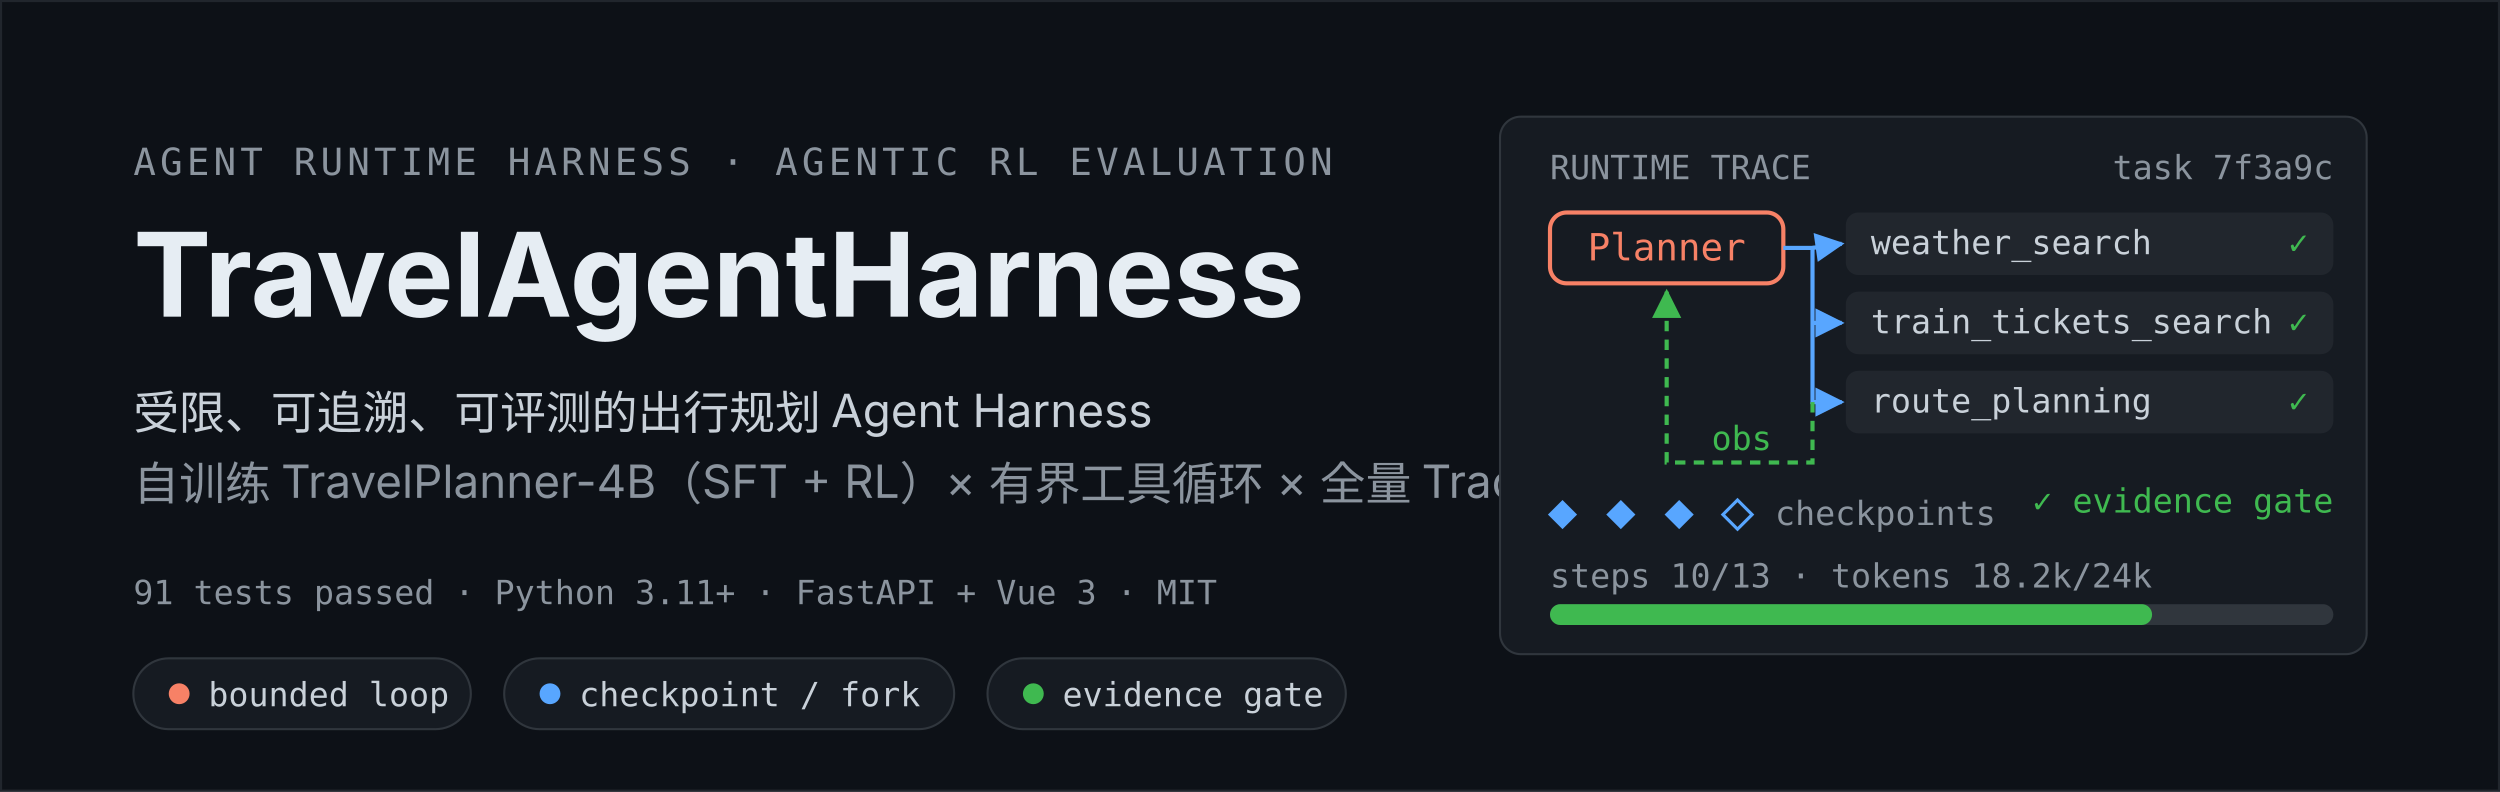
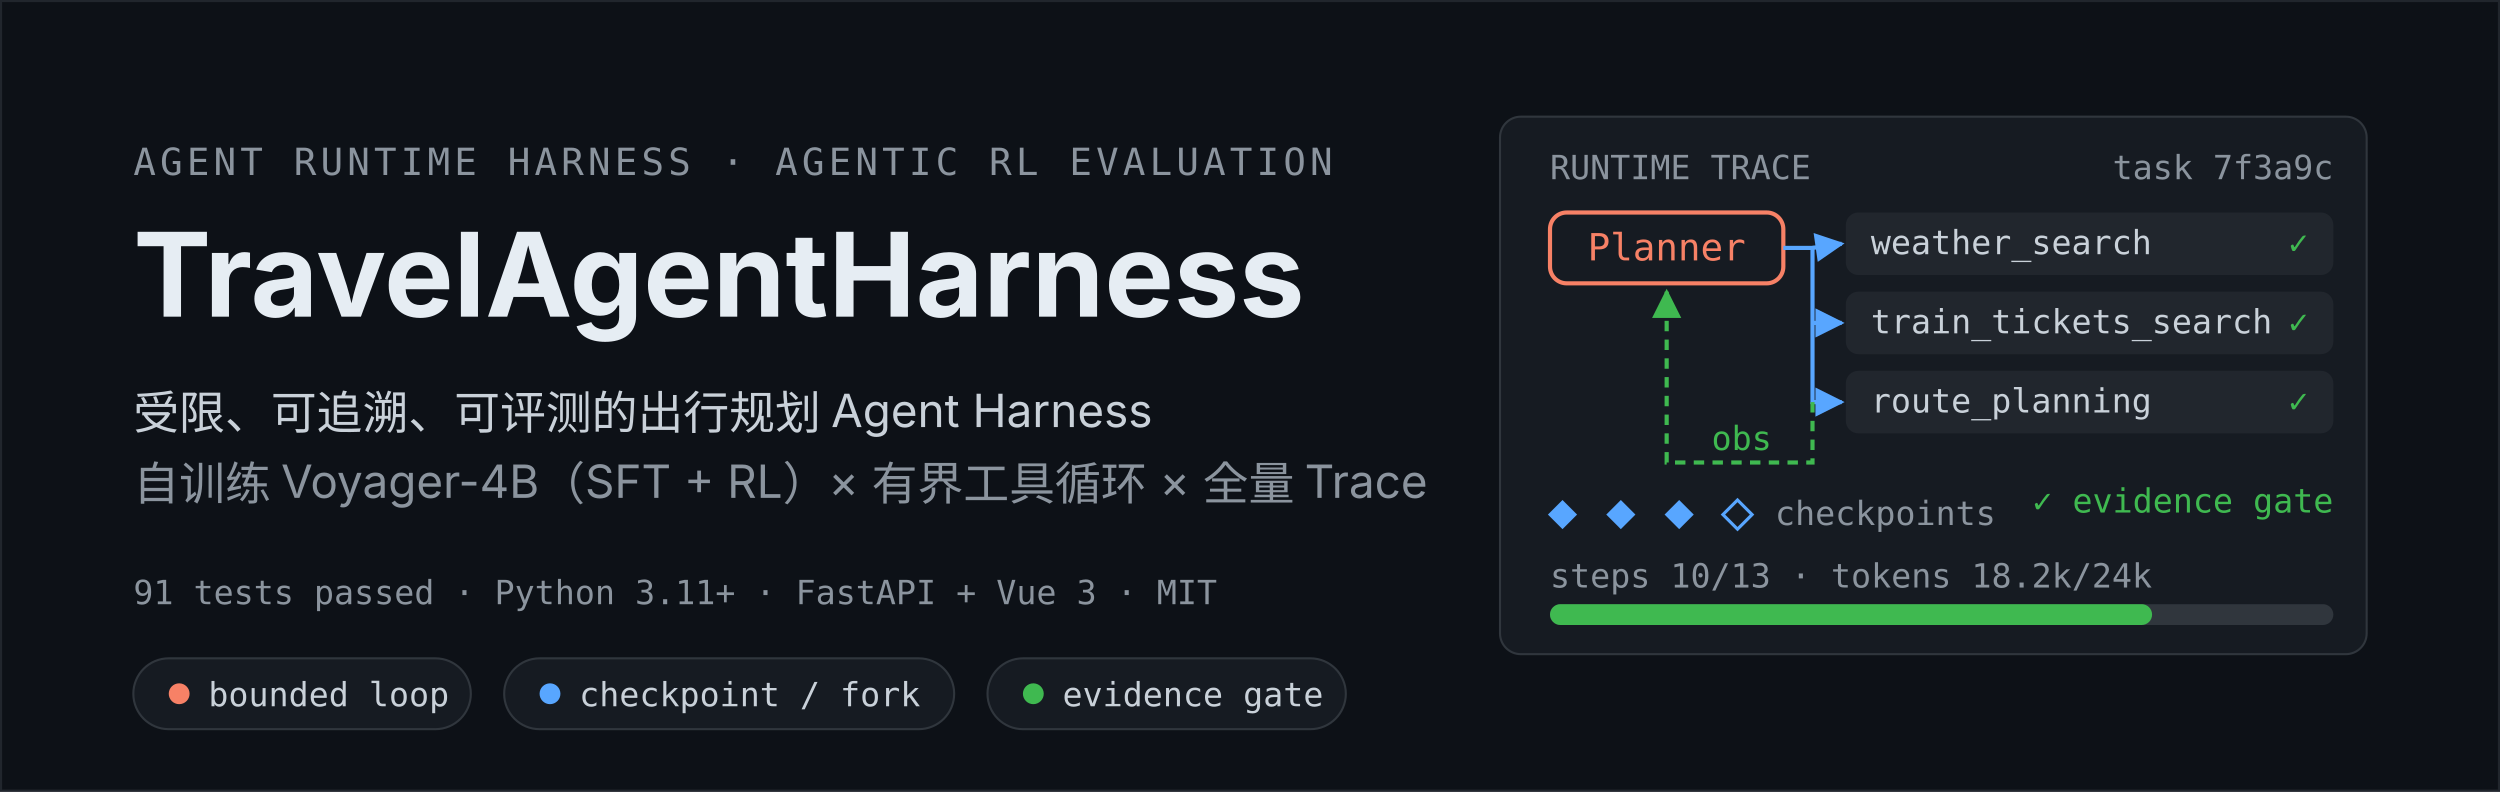
<svg xmlns="http://www.w3.org/2000/svg" viewBox="0 0 1200 380" role="img" aria-labelledby="hero-title hero-desc">
  <defs>
    <marker id="arrow" viewBox="0 0 10 10" refX="9" refY="5" markerWidth="7" markerHeight="7" orient="auto-start-reverse">
      <path d="M 0 0 L 10 5 L 0 10 z" fill="#58A6FF" />
    </marker>
    <marker id="arrow-green" viewBox="0 0 10 10" refX="9" refY="5" markerWidth="7" markerHeight="7" orient="auto-start-reverse">
      <path d="M 0 0 L 10 5 L 0 10 z" fill="#3FB950" />
    </marker>
  </defs>
  <rect width="1200" height="380" fill="#0D1117" />
  <rect x="0.5" y="0.5" width="1199" height="379" fill="none" stroke="#21262D" />
  <text x="64" y="84" font-family="ui-monospace, SFMono-Regular, 'Cascadia Code', Consolas, monospace" font-size="18" letter-spacing="2" fill="#8B949E">AGENT RUNTIME HARNESS · AGENTIC RL EVALUATION</text>
  <text x="64" y="152" font-family="-apple-system, BlinkMacSystemFont, 'Segoe UI', 'PingFang SC', 'Microsoft YaHei', sans-serif" font-size="56" font-weight="700" fill="#E6EDF3">TravelAgentHarness</text>
  <text x="64" y="206" font-family="-apple-system, BlinkMacSystemFont, 'Segoe UI', 'PingFang SC', 'Microsoft YaHei', sans-serif" font-size="22" fill="#C9D1D9">受限、可追溯、可评测的出行规划 Agent Harness</text>
-   <text x="64" y="240" font-family="-apple-system, BlinkMacSystemFont, 'Segoe UI', 'PingFang SC', 'Microsoft YaHei', sans-serif" font-size="22" fill="#8B949E">自训练 TravelPlanner-4B（SFT + RL）× 有界工具循环 × 全量 Trace</text>
+   <text x="64" y="240" font-family="-apple-system, BlinkMacSystemFont, 'Segoe UI', 'PingFang SC', 'Microsoft YaHei', sans-serif" font-size="22" fill="#8B949E">自训练 Voyager-4B（SFT + RL）× 有界工具循环 × 全量 Trace</text>
  <text x="64" y="290" font-family="ui-monospace, SFMono-Regular, 'Cascadia Code', Consolas, monospace" font-size="16" fill="#8B949E">91 tests passed · Python 3.11+ · FastAPI + Vue 3 · MIT</text>
  <rect x="64" y="316" width="162" height="34" rx="17" fill="#161B22" stroke="#30363D" />
  <circle cx="86" cy="333" r="5" fill="#F78166" />
  <text x="100" y="339" font-family="ui-monospace, SFMono-Regular, 'Cascadia Code', Consolas, monospace" font-size="16" fill="#C9D1D9">bounded loop</text>
  <rect x="242" y="316" width="216" height="34" rx="17" fill="#161B22" stroke="#30363D" />
  <circle cx="264" cy="333" r="5" fill="#58A6FF" />
  <text x="278" y="339" font-family="ui-monospace, SFMono-Regular, 'Cascadia Code', Consolas, monospace" font-size="16" fill="#C9D1D9">checkpoint / fork</text>
  <rect x="474" y="316" width="172" height="34" rx="17" fill="#161B22" stroke="#30363D" />
  <circle cx="496" cy="333" r="5" fill="#3FB950" />
  <text x="510" y="339" font-family="ui-monospace, SFMono-Regular, 'Cascadia Code', Consolas, monospace" font-size="16" fill="#C9D1D9">evidence gate</text>
  <rect x="720" y="56" width="416" height="258" rx="10" fill="#161B22" stroke="#30363D" />
  <text x="744" y="86" font-family="ui-monospace, SFMono-Regular, 'Cascadia Code', Consolas, monospace" font-size="16" fill="#8B949E">RUNTIME TRACE</text>
  <text x="1120" y="86" font-family="ui-monospace, SFMono-Regular, 'Cascadia Code', Consolas, monospace" font-size="16" fill="#8B949E" text-anchor="end">task 7f3a9c</text>
  <rect x="744" y="102" width="112" height="34" rx="8" fill="none" stroke="#F78166" stroke-width="2" />
  <text x="800" y="125" font-family="ui-monospace, SFMono-Regular, 'Cascadia Code', Consolas, monospace" font-size="18" fill="#F78166" text-anchor="middle">Planner</text>
  <rect x="886" y="102" width="234" height="30" rx="6" fill="#21262D" />
  <text x="898" y="122" font-family="ui-monospace, SFMono-Regular, 'Cascadia Code', Consolas, monospace" font-size="16" fill="#C9D1D9">weather_search</text>
  <text x="1108" y="122" font-family="ui-monospace, SFMono-Regular, 'Cascadia Code', Consolas, monospace" font-size="16" fill="#3FB950" text-anchor="end">✓</text>
  <rect x="886" y="140" width="234" height="30" rx="6" fill="#21262D" />
  <text x="898" y="160" font-family="ui-monospace, SFMono-Regular, 'Cascadia Code', Consolas, monospace" font-size="16" fill="#C9D1D9">train_tickets_search</text>
  <text x="1108" y="160" font-family="ui-monospace, SFMono-Regular, 'Cascadia Code', Consolas, monospace" font-size="16" fill="#3FB950" text-anchor="end">✓</text>
  <rect x="886" y="178" width="234" height="30" rx="6" fill="#21262D" />
  <text x="898" y="198" font-family="ui-monospace, SFMono-Regular, 'Cascadia Code', Consolas, monospace" font-size="16" fill="#C9D1D9">route_planning</text>
  <text x="1108" y="198" font-family="ui-monospace, SFMono-Regular, 'Cascadia Code', Consolas, monospace" font-size="16" fill="#3FB950" text-anchor="end">✓</text>
  <path d="M 856 119 L 870 119 L 870 193 L 884 193" fill="none" stroke="#58A6FF" stroke-width="2" marker-end="url(#arrow)" />
  <path d="M 870 155 L 884 155" fill="none" stroke="#58A6FF" stroke-width="2" marker-end="url(#arrow)" />
  <path d="M 870 119 L 884 117" fill="none" stroke="#58A6FF" stroke-width="2" marker-end="url(#arrow)" />
  <path d="M 870 193 L 870 222 L 800 222 L 800 140" fill="none" stroke="#3FB950" stroke-width="2" stroke-dasharray="5 4" marker-end="url(#arrow-green)" />
  <text x="836" y="216" font-family="ui-monospace, SFMono-Regular, 'Cascadia Code', Consolas, monospace" font-size="16" fill="#3FB950" text-anchor="middle">obs</text>
  <text x="1120" y="246" font-family="ui-monospace, SFMono-Regular, 'Cascadia Code', Consolas, monospace" font-size="16" fill="#3FB950" text-anchor="end">✓ evidence gate</text>
  <path d="M 750 240 l 7 7 l -7 7 l -7 -7 z" fill="#58A6FF" />
  <path d="M 778 240 l 7 7 l -7 7 l -7 -7 z" fill="#58A6FF" />
  <path d="M 806 240 l 7 7 l -7 7 l -7 -7 z" fill="#58A6FF" />
  <path d="M 834 240 l 7 7 l -7 7 l -7 -7 z" fill="none" stroke="#58A6FF" stroke-width="1.5" />
  <text x="852" y="252" font-family="ui-monospace, SFMono-Regular, 'Cascadia Code', Consolas, monospace" font-size="16" fill="#8B949E">checkpoints</text>
  <text x="744" y="282" font-family="ui-monospace, SFMono-Regular, 'Cascadia Code', Consolas, monospace" font-size="16" fill="#8B949E">steps 10/13 · tokens 18.2k/24k</text>
  <rect x="744" y="290" width="376" height="10" rx="5" fill="#30363D" />
  <rect x="744" y="290" width="289" height="10" rx="5" fill="#3FB950" />
</svg>
